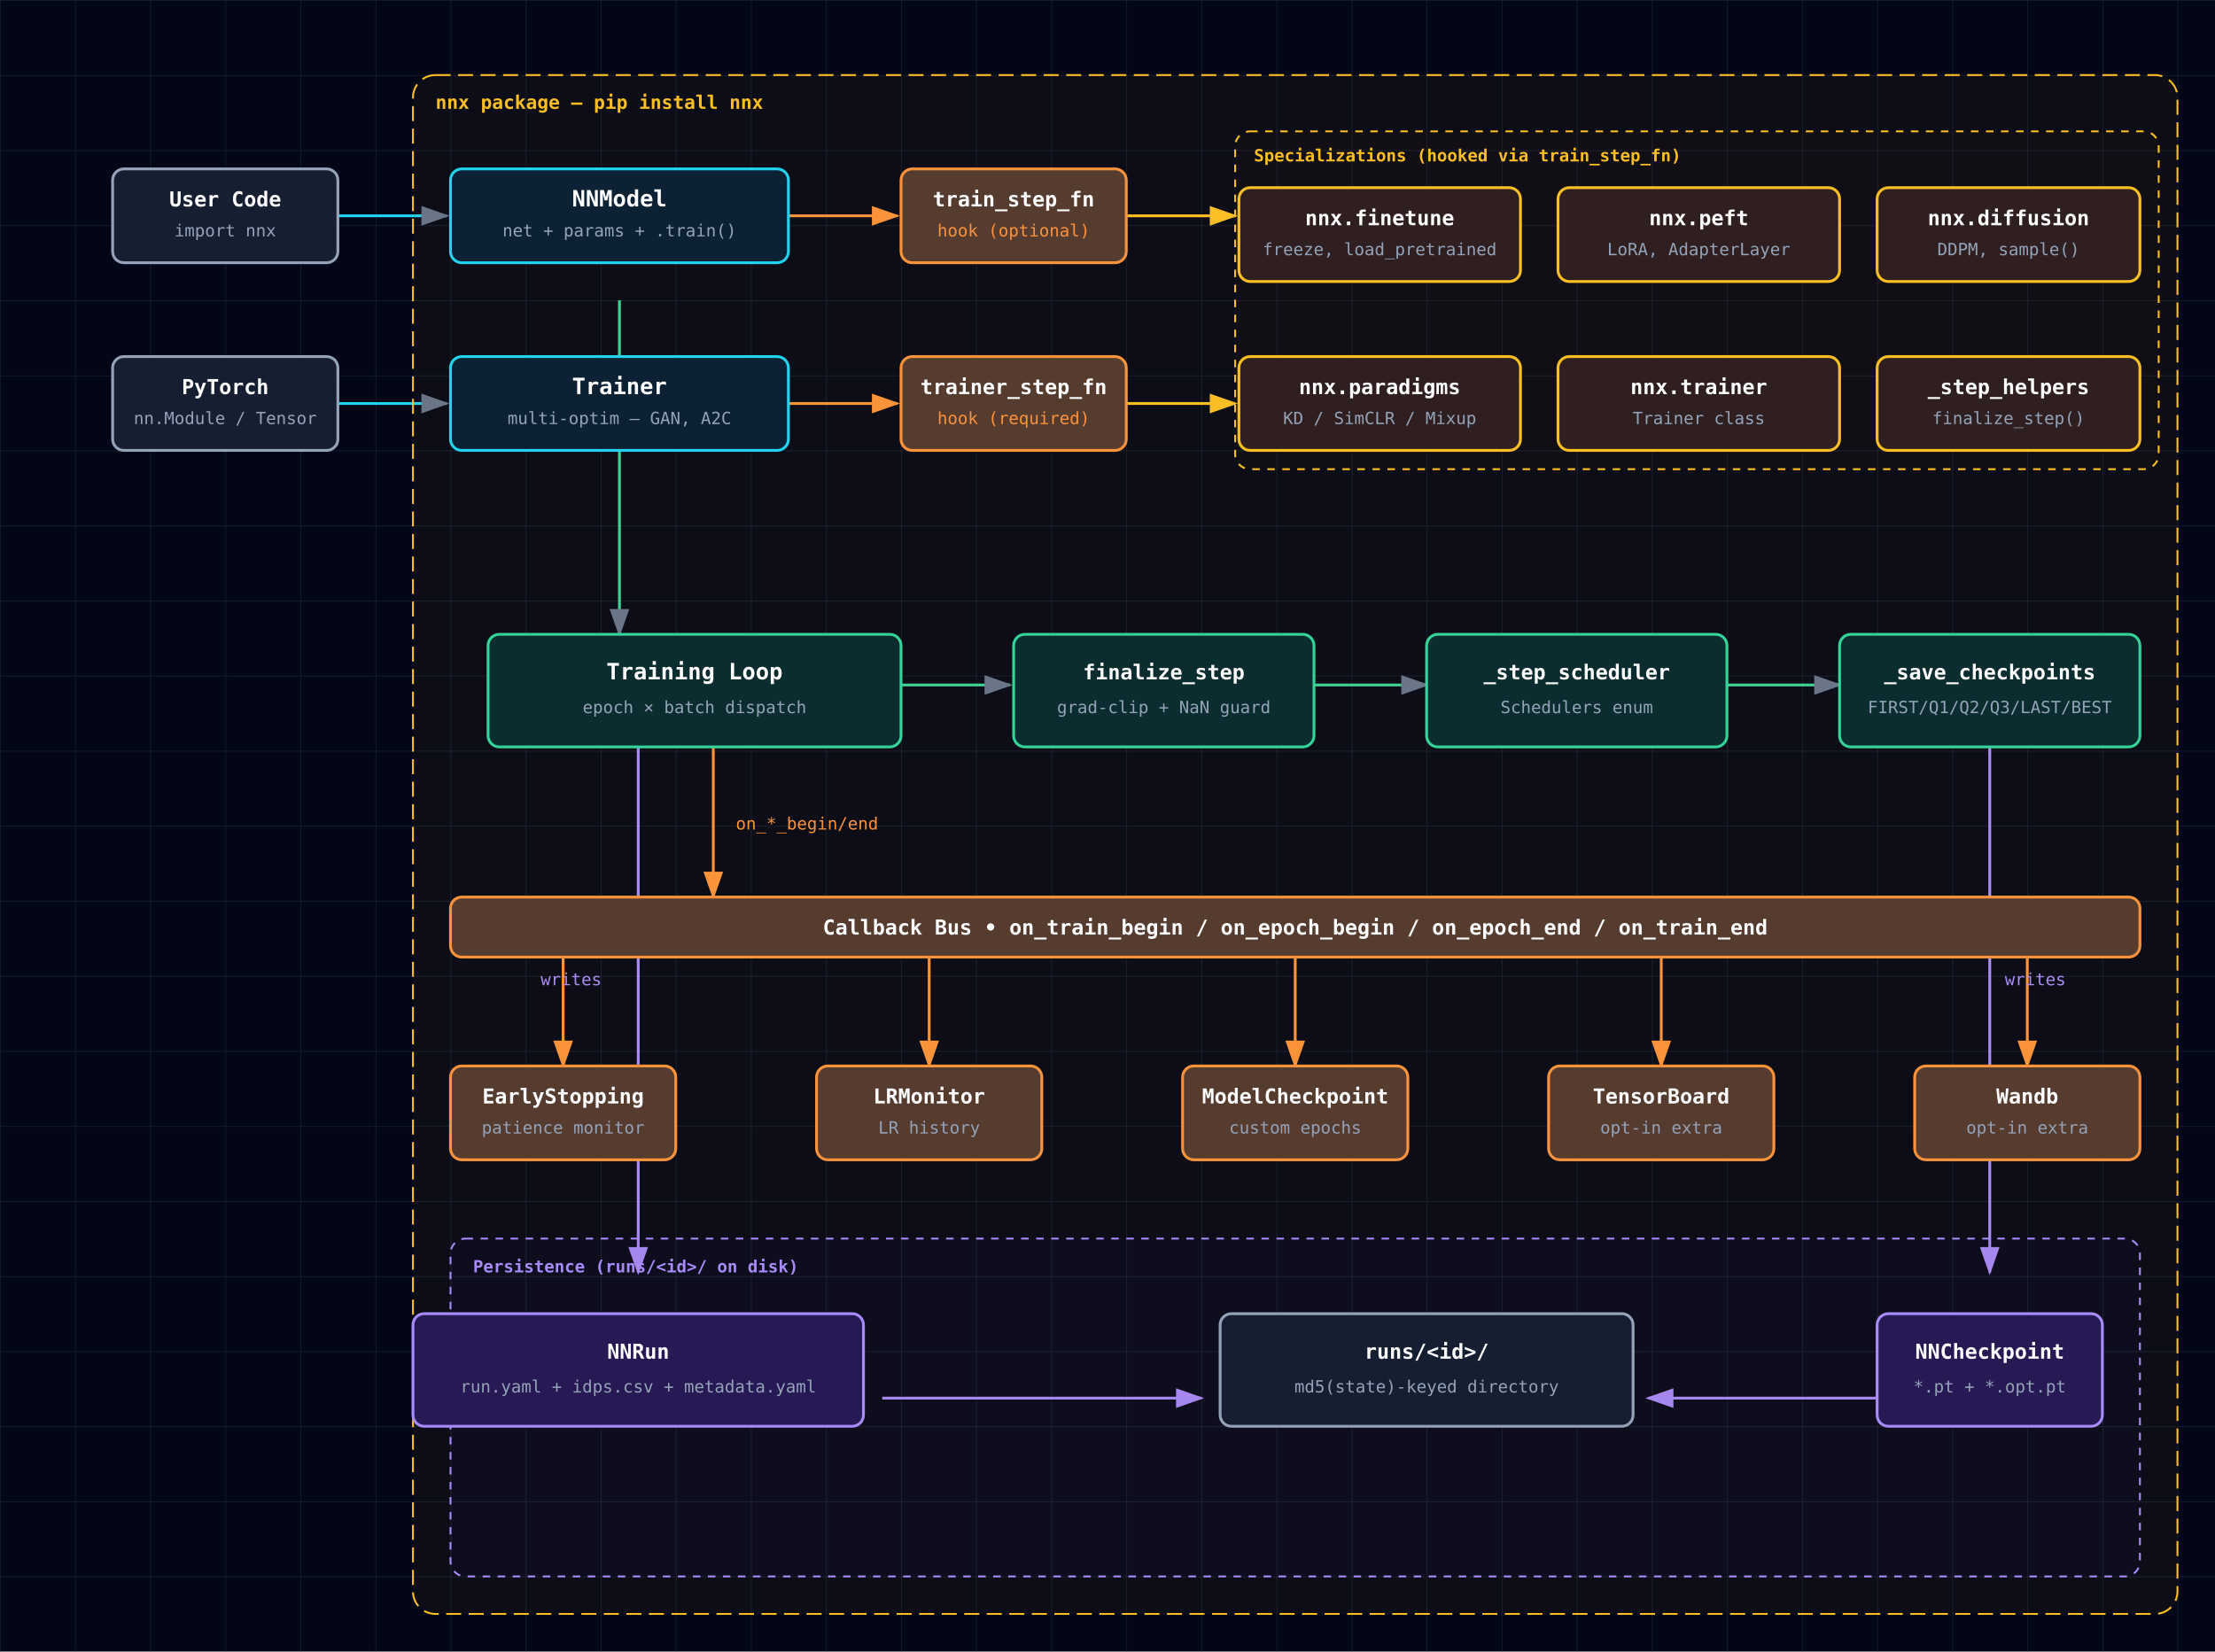
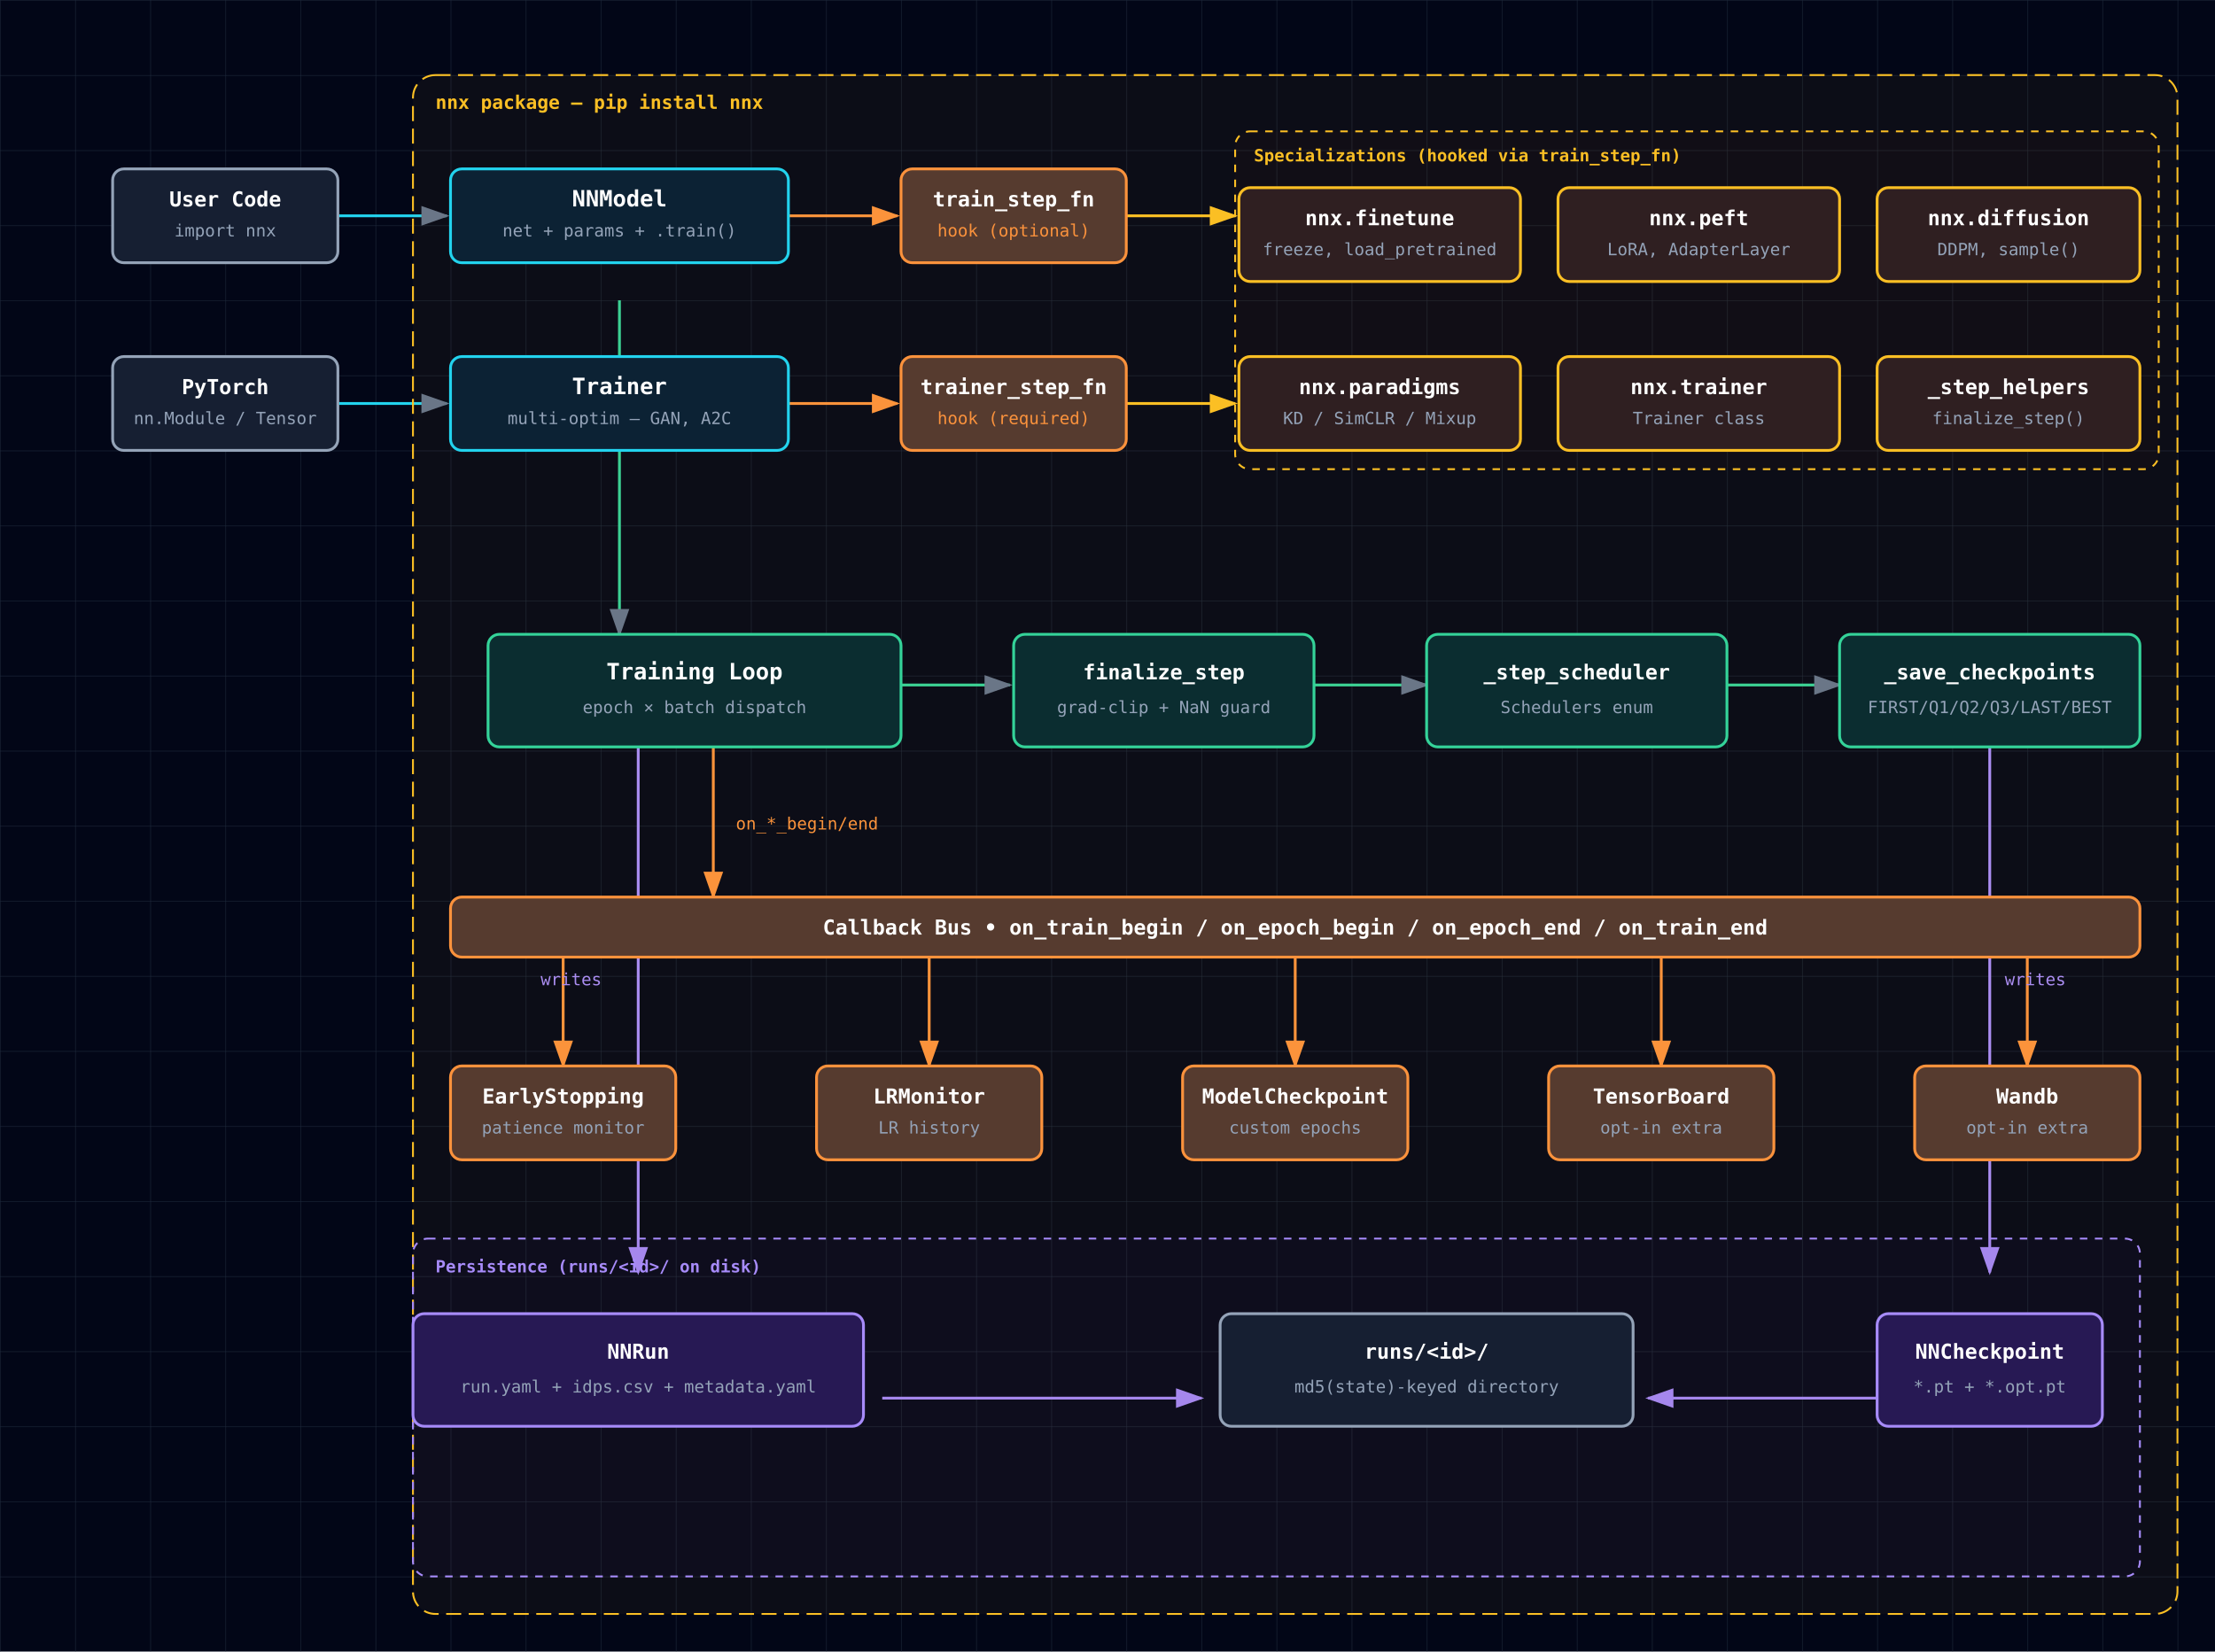
<svg xmlns="http://www.w3.org/2000/svg" viewBox="0 0 1180 880" font-family="ui-monospace, 'JetBrains Mono', 'SF Mono', Menlo, Consolas, monospace">
  <defs>
    <marker id="arrowhead" markerWidth="10" markerHeight="7" refX="9" refY="3.5" orient="auto">
      <polygon points="0 0, 10 3.5, 0 7" fill="#64748b" />
    </marker>
    <marker id="arrowhead-amber" markerWidth="10" markerHeight="7" refX="9" refY="3.5" orient="auto">
      <polygon points="0 0, 10 3.5, 0 7" fill="#fbbf24" />
    </marker>
    <marker id="arrowhead-orange" markerWidth="10" markerHeight="7" refX="9" refY="3.5" orient="auto">
      <polygon points="0 0, 10 3.5, 0 7" fill="#fb923c" />
    </marker>
    <marker id="arrowhead-violet" markerWidth="10" markerHeight="7" refX="9" refY="3.5" orient="auto">
      <polygon points="0 0, 10 3.5, 0 7" fill="#a78bfa" />
    </marker>
    <pattern id="grid" width="40" height="40" patternUnits="userSpaceOnUse">
      <path d="M 40 0 L 0 0 0 40" fill="none" stroke="#1e293b" stroke-width="0.5" />
    </pattern>
  </defs>
  <rect width="100%" height="100%" fill="#020617" />
  <rect width="100%" height="100%" fill="url(#grid)" />
  <line x1="180" y1="115" x2="238" y2="115" stroke="#22d3ee" stroke-width="1.5" marker-end="url(#arrowhead)" />
  <line x1="180" y1="215" x2="238" y2="215" stroke="#22d3ee" stroke-width="1.5" marker-end="url(#arrowhead)" />
  <line x1="420" y1="115" x2="478" y2="115" stroke="#fb923c" stroke-width="1.5" marker-end="url(#arrowhead-orange)" />
  <line x1="420" y1="215" x2="478" y2="215" stroke="#fb923c" stroke-width="1.5" marker-end="url(#arrowhead-orange)" />
  <line x1="600" y1="115" x2="658" y2="115" stroke="#fbbf24" stroke-width="1.5" marker-end="url(#arrowhead-amber)" />
  <line x1="600" y1="215" x2="658" y2="215" stroke="#fbbf24" stroke-width="1.5" marker-end="url(#arrowhead-amber)" />
  <line x1="330" y1="160" x2="330" y2="338" stroke="#34d399" stroke-width="1.5" marker-end="url(#arrowhead)" />
  <line x1="478" y1="365" x2="538" y2="365" stroke="#34d399" stroke-width="1.5" marker-end="url(#arrowhead)" />
  <line x1="700" y1="365" x2="760" y2="365" stroke="#34d399" stroke-width="1.5" marker-end="url(#arrowhead)" />
  <line x1="920" y1="365" x2="980" y2="365" stroke="#34d399" stroke-width="1.5" marker-end="url(#arrowhead)" />
  <line x1="380" y1="395" x2="380" y2="478" stroke="#fb923c" stroke-width="1.5" marker-end="url(#arrowhead-orange)" />
  <text x="392" y="442" fill="#fb923c" font-size="9">on_*_begin/end</text>
  <line x1="300" y1="510" x2="300" y2="568" stroke="#fb923c" stroke-width="1.5" marker-end="url(#arrowhead-orange)" />
  <line x1="495" y1="510" x2="495" y2="568" stroke="#fb923c" stroke-width="1.5" marker-end="url(#arrowhead-orange)" />
  <line x1="690" y1="510" x2="690" y2="568" stroke="#fb923c" stroke-width="1.5" marker-end="url(#arrowhead-orange)" />
  <line x1="885" y1="510" x2="885" y2="568" stroke="#fb923c" stroke-width="1.5" marker-end="url(#arrowhead-orange)" />
  <line x1="1080" y1="510" x2="1080" y2="568" stroke="#fb923c" stroke-width="1.5" marker-end="url(#arrowhead-orange)" />
  <line x1="1060" y1="395" x2="1060" y2="678" stroke="#a78bfa" stroke-width="1.5" marker-end="url(#arrowhead-violet)" />
  <text x="1068" y="525" fill="#a78bfa" font-size="9">writes</text>
  <path d="M 340 395 Q 340 580 340 678" fill="none" stroke="#a78bfa" stroke-width="1.5" marker-end="url(#arrowhead-violet)" />
  <text x="288" y="525" fill="#a78bfa" font-size="9">writes</text>
  <line x1="470" y1="745" x2="640" y2="745" stroke="#a78bfa" stroke-width="1.5" marker-end="url(#arrowhead-violet)" />
  <line x1="1010" y1="745" x2="878" y2="745" stroke="#a78bfa" stroke-width="1.5" marker-end="url(#arrowhead-violet)" />
  <rect x="220" y="40" width="940" height="820" rx="12" fill="rgba(251,191,36,0.04)" stroke="#fbbf24" stroke-width="1" stroke-dasharray="8,4" />
  <text x="232" y="58" fill="#fbbf24" font-size="10" font-weight="600">nnx package — pip install nnx</text>
  <rect x="658" y="70" width="492" height="180" rx="8" fill="rgba(120,53,15,0.05)" stroke="#fbbf24" stroke-width="1" stroke-dasharray="4,4" />
  <text x="668" y="86" fill="#fbbf24" font-size="9" font-weight="600">Specializations (hooked via train_step_fn)</text>
-   <rect x="240" y="660" width="900" height="180" rx="8" fill="rgba(76,29,149,0.05)" stroke="#a78bfa" stroke-width="1" stroke-dasharray="4,4" />
-   <text x="252" y="678" fill="#a78bfa" font-size="9" font-weight="600">Persistence (runs/&lt;id&gt;/ on disk)</text>
+   <rect x="220" y="660" width="920" height="180" rx="8" fill="rgba(76,29,149,0.05)" stroke="#a78bfa" stroke-width="1" stroke-dasharray="4,4" />
+   <text x="232" y="678" fill="#a78bfa" font-size="9" font-weight="600">Persistence (runs/&lt;id&gt;/ on disk)</text>
  <rect x="60" y="90" width="120" height="50" rx="6" fill="#0f172a" />
  <rect x="60" y="90" width="120" height="50" rx="6" fill="rgba(30,41,59,0.5)" stroke="#94a3b8" stroke-width="1.5" />
  <text x="120" y="110" fill="white" font-size="11" font-weight="600" text-anchor="middle">User Code</text>
  <text x="120" y="126" fill="#94a3b8" font-size="9" text-anchor="middle">import nnx</text>
  <rect x="60" y="190" width="120" height="50" rx="6" fill="#0f172a" />
  <rect x="60" y="190" width="120" height="50" rx="6" fill="rgba(30,41,59,0.5)" stroke="#94a3b8" stroke-width="1.5" />
  <text x="120" y="210" fill="white" font-size="11" font-weight="600" text-anchor="middle">PyTorch</text>
  <text x="120" y="226" fill="#94a3b8" font-size="9" text-anchor="middle">nn.Module / Tensor</text>
  <rect x="240" y="90" width="180" height="50" rx="6" fill="#0f172a" />
  <rect x="240" y="90" width="180" height="50" rx="6" fill="rgba(8,51,68,0.4)" stroke="#22d3ee" stroke-width="1.5" />
  <text x="330" y="110" fill="white" font-size="12" font-weight="600" text-anchor="middle">NNModel</text>
  <text x="330" y="126" fill="#94a3b8" font-size="9" text-anchor="middle">net + params + .train()</text>
  <rect x="240" y="190" width="180" height="50" rx="6" fill="#0f172a" />
  <rect x="240" y="190" width="180" height="50" rx="6" fill="rgba(8,51,68,0.4)" stroke="#22d3ee" stroke-width="1.5" />
  <text x="330" y="210" fill="white" font-size="12" font-weight="600" text-anchor="middle">Trainer</text>
  <text x="330" y="226" fill="#94a3b8" font-size="9" text-anchor="middle">multi-optim — GAN, A2C</text>
  <rect x="480" y="90" width="120" height="50" rx="6" fill="#0f172a" />
  <rect x="480" y="90" width="120" height="50" rx="6" fill="rgba(251,146,60,0.3)" stroke="#fb923c" stroke-width="1.5" />
  <text x="540" y="110" fill="white" font-size="11" font-weight="600" text-anchor="middle">train_step_fn</text>
  <text x="540" y="126" fill="#fb923c" font-size="9" text-anchor="middle">hook (optional)</text>
  <rect x="480" y="190" width="120" height="50" rx="6" fill="#0f172a" />
  <rect x="480" y="190" width="120" height="50" rx="6" fill="rgba(251,146,60,0.3)" stroke="#fb923c" stroke-width="1.5" />
  <text x="540" y="210" fill="white" font-size="11" font-weight="600" text-anchor="middle">trainer_step_fn</text>
  <text x="540" y="226" fill="#fb923c" font-size="9" text-anchor="middle">hook (required)</text>
  <rect x="660" y="100" width="150" height="50" rx="6" fill="#0f172a" />
  <rect x="660" y="100" width="150" height="50" rx="6" fill="rgba(120,53,15,0.3)" stroke="#fbbf24" stroke-width="1.5" />
  <text x="735" y="120" fill="white" font-size="11" font-weight="600" text-anchor="middle">nnx.finetune</text>
  <text x="735" y="136" fill="#94a3b8" font-size="9" text-anchor="middle">freeze, load_pretrained</text>
  <rect x="830" y="100" width="150" height="50" rx="6" fill="#0f172a" />
  <rect x="830" y="100" width="150" height="50" rx="6" fill="rgba(120,53,15,0.3)" stroke="#fbbf24" stroke-width="1.5" />
  <text x="905" y="120" fill="white" font-size="11" font-weight="600" text-anchor="middle">nnx.peft</text>
  <text x="905" y="136" fill="#94a3b8" font-size="9" text-anchor="middle">LoRA, AdapterLayer</text>
  <rect x="1000" y="100" width="140" height="50" rx="6" fill="#0f172a" />
  <rect x="1000" y="100" width="140" height="50" rx="6" fill="rgba(120,53,15,0.3)" stroke="#fbbf24" stroke-width="1.5" />
  <text x="1070" y="120" fill="white" font-size="11" font-weight="600" text-anchor="middle">nnx.diffusion</text>
  <text x="1070" y="136" fill="#94a3b8" font-size="9" text-anchor="middle">DDPM, sample()</text>
  <rect x="660" y="190" width="150" height="50" rx="6" fill="#0f172a" />
  <rect x="660" y="190" width="150" height="50" rx="6" fill="rgba(120,53,15,0.3)" stroke="#fbbf24" stroke-width="1.5" />
  <text x="735" y="210" fill="white" font-size="11" font-weight="600" text-anchor="middle">nnx.paradigms</text>
  <text x="735" y="226" fill="#94a3b8" font-size="9" text-anchor="middle">KD / SimCLR / Mixup</text>
  <rect x="830" y="190" width="150" height="50" rx="6" fill="#0f172a" />
  <rect x="830" y="190" width="150" height="50" rx="6" fill="rgba(120,53,15,0.3)" stroke="#fbbf24" stroke-width="1.5" />
  <text x="905" y="210" fill="white" font-size="11" font-weight="600" text-anchor="middle">nnx.trainer</text>
  <text x="905" y="226" fill="#94a3b8" font-size="9" text-anchor="middle">Trainer class</text>
  <rect x="1000" y="190" width="140" height="50" rx="6" fill="#0f172a" />
  <rect x="1000" y="190" width="140" height="50" rx="6" fill="rgba(120,53,15,0.3)" stroke="#fbbf24" stroke-width="1.5" />
  <text x="1070" y="210" fill="white" font-size="11" font-weight="600" text-anchor="middle">_step_helpers</text>
  <text x="1070" y="226" fill="#94a3b8" font-size="9" text-anchor="middle">finalize_step()</text>
  <rect x="260" y="338" width="220" height="60" rx="6" fill="#0f172a" />
  <rect x="260" y="338" width="220" height="60" rx="6" fill="rgba(6,78,59,0.4)" stroke="#34d399" stroke-width="1.5" />
  <text x="370" y="362" fill="white" font-size="12" font-weight="600" text-anchor="middle">Training Loop</text>
  <text x="370" y="380" fill="#94a3b8" font-size="9" text-anchor="middle">epoch × batch dispatch</text>
  <rect x="540" y="338" width="160" height="60" rx="6" fill="#0f172a" />
  <rect x="540" y="338" width="160" height="60" rx="6" fill="rgba(6,78,59,0.4)" stroke="#34d399" stroke-width="1.5" />
  <text x="620" y="362" fill="white" font-size="11" font-weight="600" text-anchor="middle">finalize_step</text>
  <text x="620" y="380" fill="#94a3b8" font-size="9" text-anchor="middle">grad-clip + NaN guard</text>
  <rect x="760" y="338" width="160" height="60" rx="6" fill="#0f172a" />
  <rect x="760" y="338" width="160" height="60" rx="6" fill="rgba(6,78,59,0.4)" stroke="#34d399" stroke-width="1.5" />
  <text x="840" y="362" fill="white" font-size="11" font-weight="600" text-anchor="middle">_step_scheduler</text>
  <text x="840" y="380" fill="#94a3b8" font-size="9" text-anchor="middle">Schedulers enum</text>
  <rect x="980" y="338" width="160" height="60" rx="6" fill="#0f172a" />
  <rect x="980" y="338" width="160" height="60" rx="6" fill="rgba(6,78,59,0.4)" stroke="#34d399" stroke-width="1.5" />
  <text x="1060" y="362" fill="white" font-size="11" font-weight="600" text-anchor="middle">_save_checkpoints</text>
  <text x="1060" y="380" fill="#94a3b8" font-size="9" text-anchor="middle">FIRST/Q1/Q2/Q3/LAST/BEST</text>
  <rect x="240" y="478" width="900" height="32" rx="6" fill="#0f172a" />
  <rect x="240" y="478" width="900" height="32" rx="6" fill="rgba(251,146,60,0.3)" stroke="#fb923c" stroke-width="1.5" />
  <text x="690" y="498" fill="white" font-size="11" font-weight="600" text-anchor="middle">Callback Bus  •  on_train_begin / on_epoch_begin / on_epoch_end / on_train_end</text>
  <rect x="240" y="568" width="120" height="50" rx="6" fill="#0f172a" />
  <rect x="240" y="568" width="120" height="50" rx="6" fill="rgba(251,146,60,0.3)" stroke="#fb923c" stroke-width="1.5" />
  <text x="300" y="588" fill="white" font-size="11" font-weight="600" text-anchor="middle">EarlyStopping</text>
  <text x="300" y="604" fill="#94a3b8" font-size="9" text-anchor="middle">patience monitor</text>
  <rect x="435" y="568" width="120" height="50" rx="6" fill="#0f172a" />
  <rect x="435" y="568" width="120" height="50" rx="6" fill="rgba(251,146,60,0.3)" stroke="#fb923c" stroke-width="1.5" />
  <text x="495" y="588" fill="white" font-size="11" font-weight="600" text-anchor="middle">LRMonitor</text>
  <text x="495" y="604" fill="#94a3b8" font-size="9" text-anchor="middle">LR history</text>
  <rect x="630" y="568" width="120" height="50" rx="6" fill="#0f172a" />
  <rect x="630" y="568" width="120" height="50" rx="6" fill="rgba(251,146,60,0.3)" stroke="#fb923c" stroke-width="1.5" />
  <text x="690" y="588" fill="white" font-size="11" font-weight="600" text-anchor="middle">ModelCheckpoint</text>
  <text x="690" y="604" fill="#94a3b8" font-size="9" text-anchor="middle">custom epochs</text>
  <rect x="825" y="568" width="120" height="50" rx="6" fill="#0f172a" />
  <rect x="825" y="568" width="120" height="50" rx="6" fill="rgba(251,146,60,0.3)" stroke="#fb923c" stroke-width="1.5" />
  <text x="885" y="588" fill="white" font-size="11" font-weight="600" text-anchor="middle">TensorBoard</text>
  <text x="885" y="604" fill="#94a3b8" font-size="9" text-anchor="middle">opt-in extra</text>
  <rect x="1020" y="568" width="120" height="50" rx="6" fill="#0f172a" />
  <rect x="1020" y="568" width="120" height="50" rx="6" fill="rgba(251,146,60,0.3)" stroke="#fb923c" stroke-width="1.5" />
  <text x="1080" y="588" fill="white" font-size="11" font-weight="600" text-anchor="middle">Wandb</text>
  <text x="1080" y="604" fill="#94a3b8" font-size="9" text-anchor="middle">opt-in extra</text>
  <rect x="220" y="700" width="240" height="60" rx="6" fill="#0f172a" />
  <rect x="220" y="700" width="240" height="60" rx="6" fill="rgba(76,29,149,0.4)" stroke="#a78bfa" stroke-width="1.5" />
  <text x="340" y="724" fill="white" font-size="11" font-weight="600" text-anchor="middle">NNRun</text>
  <text x="340" y="742" fill="#94a3b8" font-size="9" text-anchor="middle">run.yaml + idps.csv + metadata.yaml</text>
  <rect x="650" y="700" width="220" height="60" rx="6" fill="#0f172a" />
  <rect x="650" y="700" width="220" height="60" rx="6" fill="rgba(30,41,59,0.5)" stroke="#94a3b8" stroke-width="1.5" />
  <text x="760" y="724" fill="white" font-size="11" font-weight="600" text-anchor="middle">runs/&lt;id&gt;/</text>
  <text x="760" y="742" fill="#94a3b8" font-size="9" text-anchor="middle">md5(state)-keyed directory</text>
  <rect x="1000" y="700" width="120" height="60" rx="6" fill="#0f172a" />
  <rect x="1000" y="700" width="120" height="60" rx="6" fill="rgba(76,29,149,0.4)" stroke="#a78bfa" stroke-width="1.5" />
  <text x="1060" y="724" fill="white" font-size="11" font-weight="600" text-anchor="middle">NNCheckpoint</text>
  <text x="1060" y="742" fill="#94a3b8" font-size="9" text-anchor="middle">*.pt + *.opt.pt</text>
</svg>
